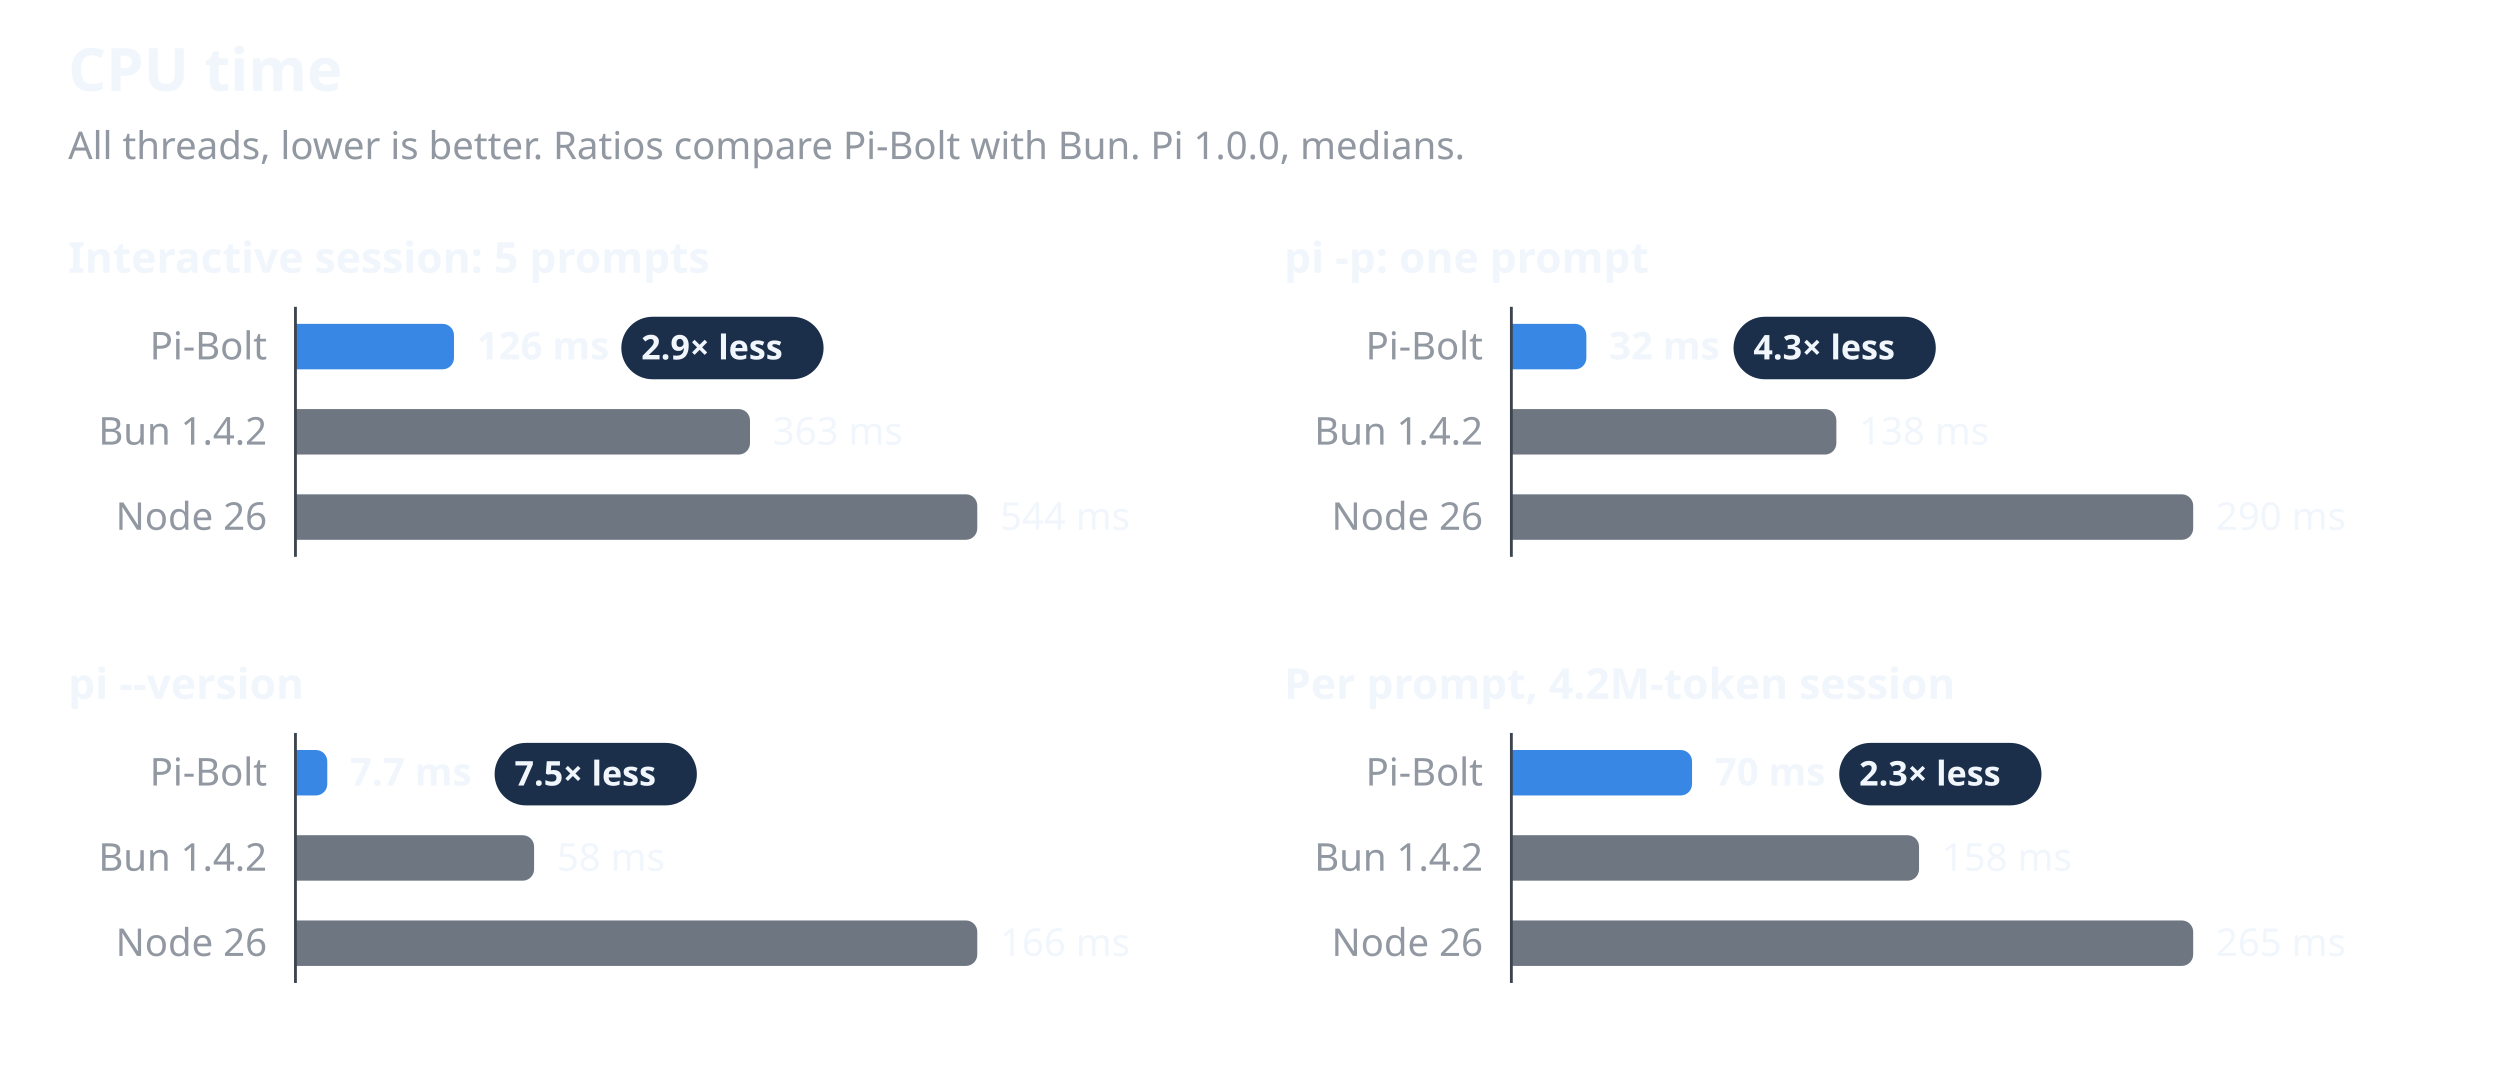
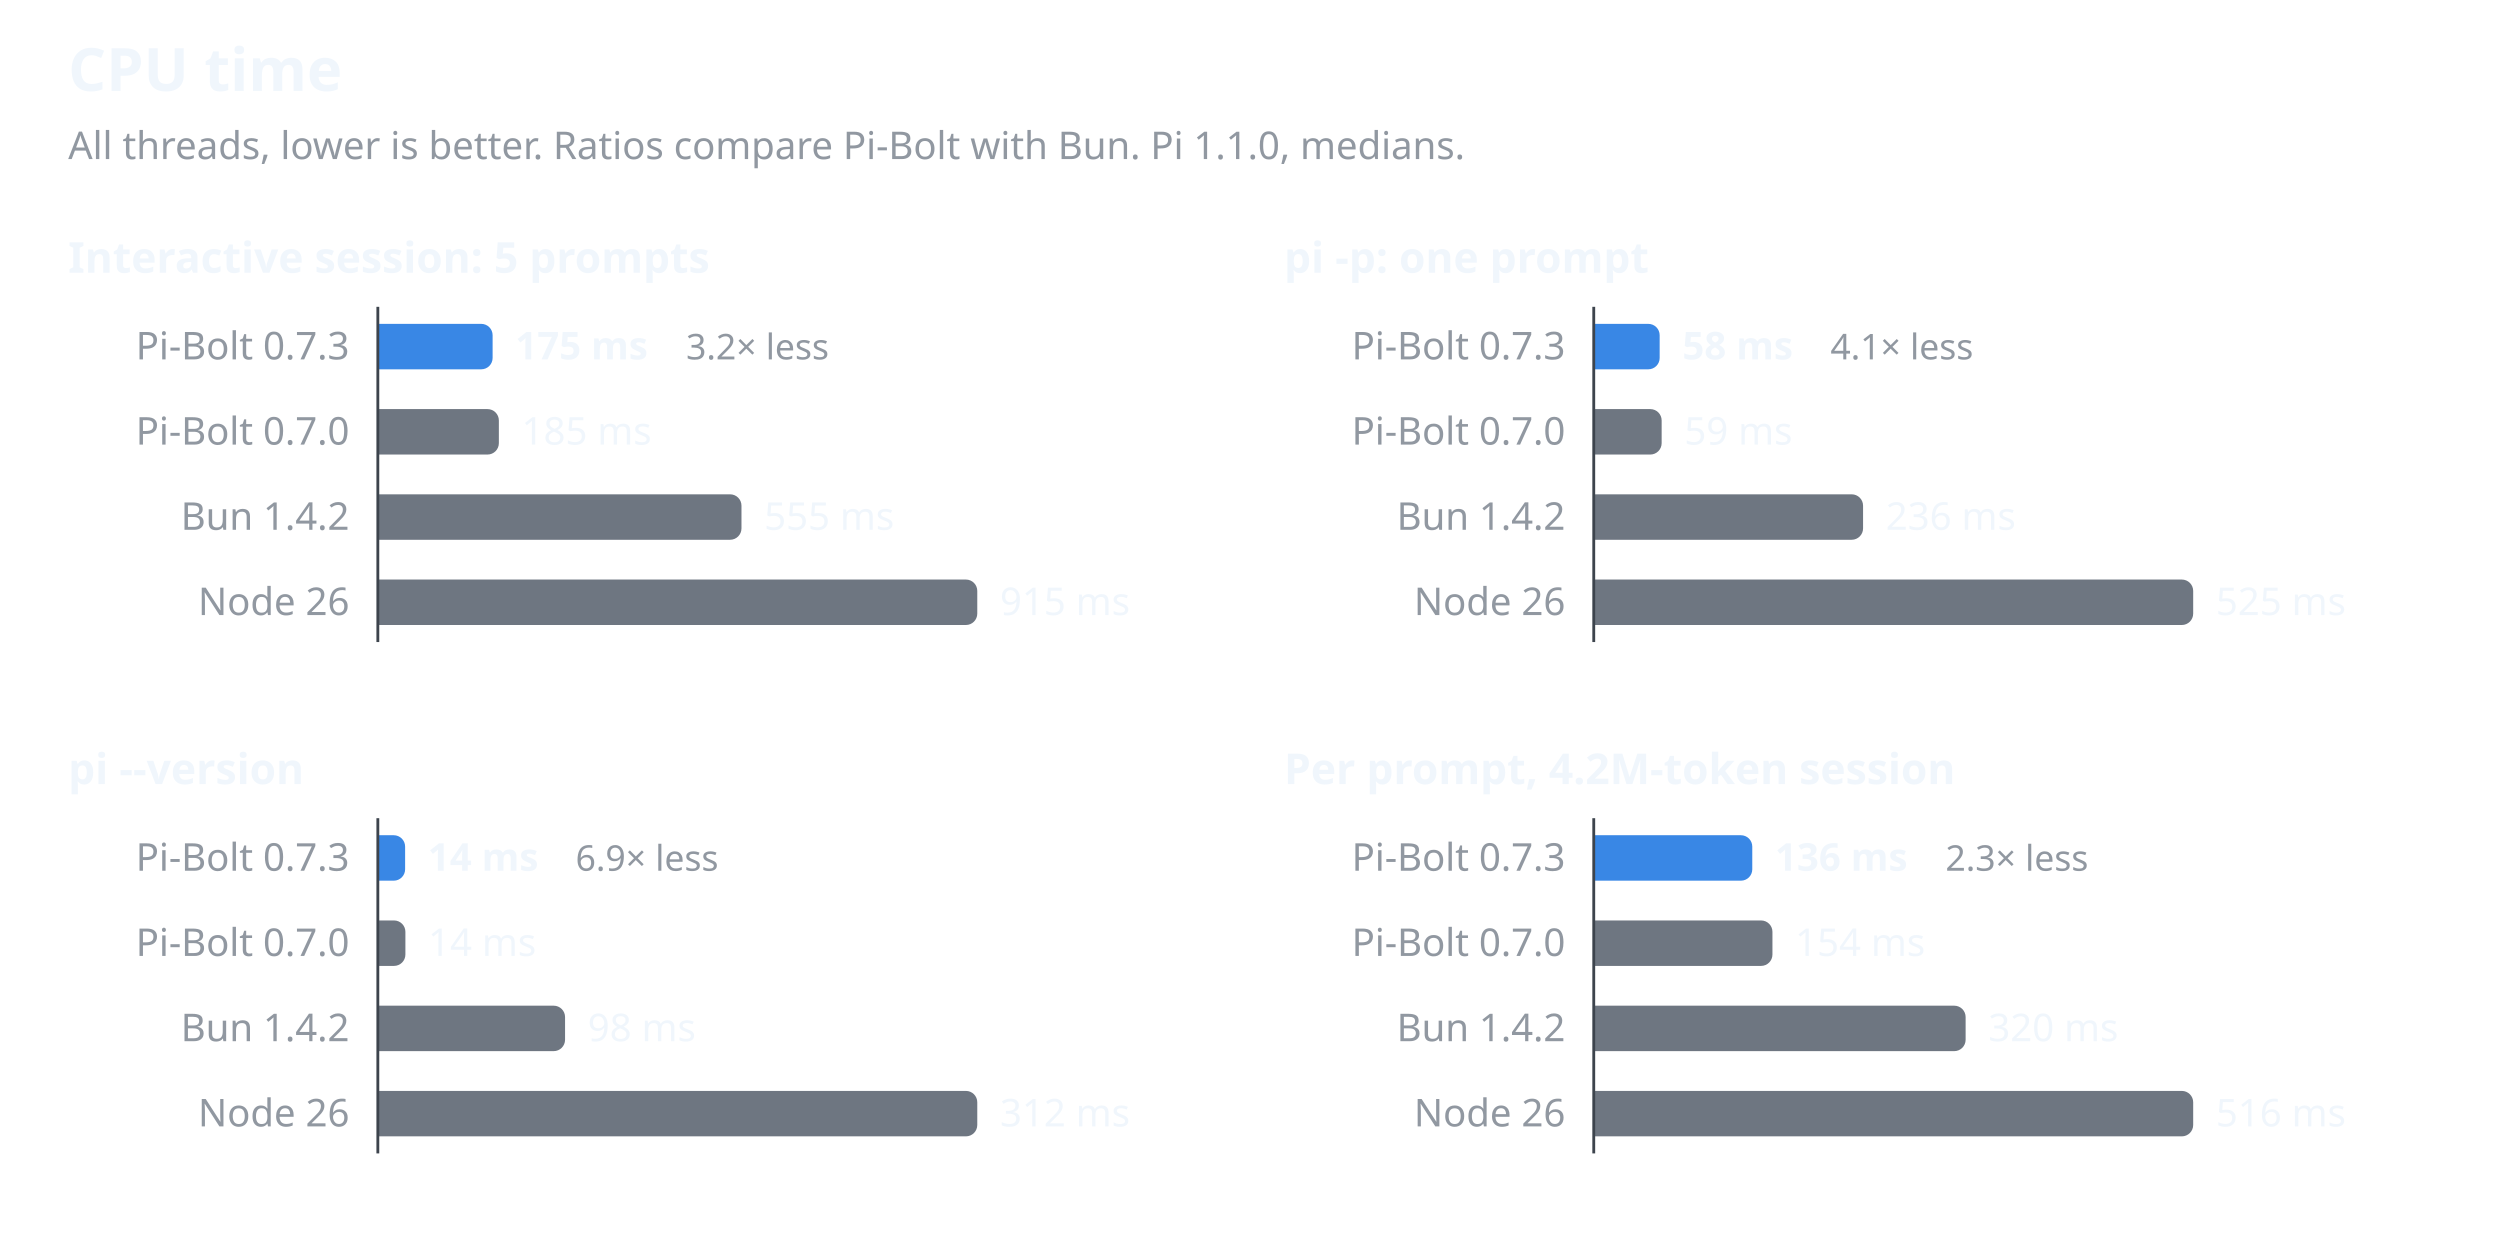
- <svg xmlns="http://www.w3.org/2000/svg" width="880" height="378" viewBox="0 0 880 378" role="img" aria-label="CPU time: All threads, lower is better. Ratios compare Pi-Bolt with Bun. Pi 1.0.0, medians.">
+ <svg xmlns="http://www.w3.org/2000/svg" width="880" height="438" viewBox="0 0 880 438" role="img" aria-label="CPU time: All threads, lower is better. Ratios compare Pi-Bolt with Bun. Pi 1.1.0, medians.">
  <style>text{font-family:-apple-system, BlinkMacSystemFont, 'Segoe UI', 'Noto Sans', Helvetica, Arial, sans-serif}</style>
  <text x="24" y="32" font-size="21" font-weight="650" fill="#f0f6fc">CPU time</text>
-   <text x="24" y="56" font-size="13.5" fill="#9198a1">All threads, lower is better. Ratios compare Pi-Bolt with Bun. Pi 1.0.0, medians.</text>
+   <text x="24" y="56" font-size="13.5" fill="#9198a1">All threads, lower is better. Ratios compare Pi-Bolt with Bun. Pi 1.1.0, medians.</text>
  <text x="24" y="96" font-size="15" font-weight="600" fill="#f0f6fc">Interactive session: 5 prompts</text>
-   <text x="94" y="126.5" font-size="13.5" text-anchor="end" fill="#9198a1">Pi-Bolt</text>
-   <path d="M104,114 h51.8 a4,4 0 0 1 4,4 v8 a4,4 0 0 1 -4,4 h-51.8 z" fill="#3987e5" />
-   <text x="167.8" y="126.5" font-size="13.5" font-weight="650" fill="#f0f6fc">126 ms</text>
-   <rect x="218.7" y="111.5" width="71.2" height="22" rx="11.0" fill="#1b2f4a" />
-   <text x="225.7" y="126.5" font-size="12" font-weight="600" fill="#f0f6fc">2.9× less</text>
-   <text x="94" y="156.5" font-size="13.5" text-anchor="end" fill="#9198a1">Bun 1.4.2</text>
-   <path d="M104,144 h156.0 a4,4 0 0 1 4,4 v8 a4,4 0 0 1 -4,4 h-156.0 z" fill="#6e7681" />
-   <text x="272.0" y="156.5" font-size="13.5" font-weight="400" fill="#f0f6fc">363 ms</text>
-   <text x="94" y="186.5" font-size="13.5" text-anchor="end" fill="#9198a1">Node 26</text>
-   <path d="M104,174 h236.0 a4,4 0 0 1 4,4 v8 a4,4 0 0 1 -4,4 h-236.0 z" fill="#6e7681" />
-   <text x="352.0" y="186.5" font-size="13.5" font-weight="400" fill="#f0f6fc">544 ms</text>
-   <line x1="104" y1="108" x2="104" y2="196" stroke="#3d444d" />
+   <text x="123" y="126.5" font-size="13.5" text-anchor="end" fill="#9198a1">Pi-Bolt 0.7.3</text>
+   <path d="M133,114 h36.4 a4,4 0 0 1 4,4 v8 a4,4 0 0 1 -4,4 h-36.4 z" fill="#3987e5" />
+   <text x="181.4" y="126.5" font-size="13.5" font-weight="650" fill="#f0f6fc">175 ms</text>
+   <text x="241.5" y="126.5" font-size="12.5" fill="#9198a1">3.2× less</text>
+   <text x="123" y="156.5" font-size="13.5" text-anchor="end" fill="#9198a1">Pi-Bolt 0.7.0</text>
+   <path d="M133,144 h38.6 a4,4 0 0 1 4,4 v8 a4,4 0 0 1 -4,4 h-38.6 z" fill="#6e7681" />
+   <text x="183.6" y="156.5" font-size="13.5" font-weight="400" fill="#f0f6fc">185 ms</text>
+   <text x="123" y="186.5" font-size="13.5" text-anchor="end" fill="#9198a1">Bun 1.4.2</text>
+   <path d="M133,174 h124.0 a4,4 0 0 1 4,4 v8 a4,4 0 0 1 -4,4 h-124.0 z" fill="#6e7681" />
+   <text x="269.0" y="186.5" font-size="13.5" font-weight="400" fill="#f0f6fc">555 ms</text>
+   <text x="123" y="216.5" font-size="13.5" text-anchor="end" fill="#9198a1">Node 26</text>
+   <path d="M133,204 h207.0 a4,4 0 0 1 4,4 v8 a4,4 0 0 1 -4,4 h-207.0 z" fill="#6e7681" />
+   <text x="352.0" y="216.5" font-size="13.5" font-weight="400" fill="#f0f6fc">915 ms</text>
+   <line x1="133" y1="108" x2="133" y2="226" stroke="#3d444d" />
  <text x="452" y="96" font-size="15" font-weight="600" fill="#f0f6fc">pi -p: one prompt</text>
-   <text x="522" y="126.5" font-size="13.5" text-anchor="end" fill="#9198a1">Pi-Bolt</text>
-   <path d="M532,114 h22.4 a4,4 0 0 1 4,4 v8 a4,4 0 0 1 -4,4 h-22.4 z" fill="#3987e5" />
-   <text x="566.4" y="126.5" font-size="13.5" font-weight="650" fill="#f0f6fc">32 ms</text>
-   <rect x="610.2" y="111.5" width="71.2" height="22" rx="11.0" fill="#1b2f4a" />
-   <text x="617.2" y="126.5" font-size="12" font-weight="600" fill="#f0f6fc">4.3× less</text>
-   <text x="522" y="156.5" font-size="13.5" text-anchor="end" fill="#9198a1">Bun 1.4.2</text>
-   <path d="M532,144 h110.4 a4,4 0 0 1 4,4 v8 a4,4 0 0 1 -4,4 h-110.4 z" fill="#6e7681" />
-   <text x="654.4" y="156.5" font-size="13.5" font-weight="400" fill="#f0f6fc">138 ms</text>
-   <text x="522" y="186.5" font-size="13.5" text-anchor="end" fill="#9198a1">Node 26</text>
-   <path d="M532,174 h236.0 a4,4 0 0 1 4,4 v8 a4,4 0 0 1 -4,4 h-236.0 z" fill="#6e7681" />
-   <text x="780.0" y="186.5" font-size="13.5" font-weight="400" fill="#f0f6fc">290 ms</text>
-   <line x1="532" y1="108" x2="532" y2="196" stroke="#3d444d" />
-   <text x="24" y="246" font-size="15" font-weight="600" fill="#f0f6fc">pi --version</text>
-   <text x="94" y="276.5" font-size="13.5" text-anchor="end" fill="#9198a1">Pi-Bolt</text>
-   <path d="M104,264 h7.2 a4,4 0 0 1 4,4 v8 a4,4 0 0 1 -4,4 h-7.2 z" fill="#3987e5" />
-   <text x="123.2" y="276.5" font-size="13.5" font-weight="650" fill="#f0f6fc">7.7 ms</text>
-   <rect x="174.1" y="261.5" width="71.2" height="22" rx="11.0" fill="#1b2f4a" />
-   <text x="181.1" y="276.5" font-size="12" font-weight="600" fill="#f0f6fc">7.5× less</text>
-   <text x="94" y="306.5" font-size="13.5" text-anchor="end" fill="#9198a1">Bun 1.4.2</text>
-   <path d="M104,294 h80.0 a4,4 0 0 1 4,4 v8 a4,4 0 0 1 -4,4 h-80.0 z" fill="#6e7681" />
-   <text x="196.0" y="306.5" font-size="13.5" font-weight="400" fill="#f0f6fc">58 ms</text>
-   <text x="94" y="336.5" font-size="13.5" text-anchor="end" fill="#9198a1">Node 26</text>
-   <path d="M104,324 h236.0 a4,4 0 0 1 4,4 v8 a4,4 0 0 1 -4,4 h-236.0 z" fill="#6e7681" />
-   <text x="352.0" y="336.5" font-size="13.5" font-weight="400" fill="#f0f6fc">166 ms</text>
-   <line x1="104" y1="258" x2="104" y2="346" stroke="#3d444d" />
-   <text x="452" y="246" font-size="15" font-weight="600" fill="#f0f6fc">Per prompt, 4.2M-token session</text>
-   <text x="522" y="276.5" font-size="13.5" text-anchor="end" fill="#9198a1">Pi-Bolt</text>
-   <path d="M532,264 h59.6 a4,4 0 0 1 4,4 v8 a4,4 0 0 1 -4,4 h-59.6 z" fill="#3987e5" />
-   <text x="603.6" y="276.5" font-size="13.5" font-weight="650" fill="#f0f6fc">70 ms</text>
-   <rect x="647.4" y="261.5" width="71.2" height="22" rx="11.0" fill="#1b2f4a" />
-   <text x="654.4" y="276.5" font-size="12" font-weight="600" fill="#f0f6fc">2.3× less</text>
-   <text x="522" y="306.5" font-size="13.5" text-anchor="end" fill="#9198a1">Bun 1.4.2</text>
-   <path d="M532,294 h139.5 a4,4 0 0 1 4,4 v8 a4,4 0 0 1 -4,4 h-139.5 z" fill="#6e7681" />
-   <text x="683.5" y="306.5" font-size="13.5" font-weight="400" fill="#f0f6fc">158 ms</text>
-   <text x="522" y="336.5" font-size="13.5" text-anchor="end" fill="#9198a1">Node 26</text>
-   <path d="M532,324 h236.0 a4,4 0 0 1 4,4 v8 a4,4 0 0 1 -4,4 h-236.0 z" fill="#6e7681" />
-   <text x="780.0" y="336.5" font-size="13.5" font-weight="400" fill="#f0f6fc">265 ms</text>
-   <line x1="532" y1="258" x2="532" y2="346" stroke="#3d444d" />
+   <text x="551" y="126.5" font-size="13.5" text-anchor="end" fill="#9198a1">Pi-Bolt 0.7.3</text>
+   <path d="M561,114 h19.2 a4,4 0 0 1 4,4 v8 a4,4 0 0 1 -4,4 h-19.2 z" fill="#3987e5" />
+   <text x="592.2" y="126.5" font-size="13.5" font-weight="650" fill="#f0f6fc">58 ms</text>
+   <text x="644.3" y="126.5" font-size="12.5" fill="#9198a1">4.1× less</text>
+   <text x="551" y="156.5" font-size="13.5" text-anchor="end" fill="#9198a1">Pi-Bolt 0.7.0</text>
+   <path d="M561,144 h19.9 a4,4 0 0 1 4,4 v8 a4,4 0 0 1 -4,4 h-19.9 z" fill="#6e7681" />
+   <text x="592.9" y="156.5" font-size="13.5" font-weight="400" fill="#f0f6fc">59 ms</text>
+   <text x="551" y="186.5" font-size="13.5" text-anchor="end" fill="#9198a1">Bun 1.4.2</text>
+   <path d="M561,174 h90.8 a4,4 0 0 1 4,4 v8 a4,4 0 0 1 -4,4 h-90.8 z" fill="#6e7681" />
+   <text x="663.8" y="186.5" font-size="13.5" font-weight="400" fill="#f0f6fc">236 ms</text>
+   <text x="551" y="216.5" font-size="13.5" text-anchor="end" fill="#9198a1">Node 26</text>
+   <path d="M561,204 h207.0 a4,4 0 0 1 4,4 v8 a4,4 0 0 1 -4,4 h-207.0 z" fill="#6e7681" />
+   <text x="780.0" y="216.5" font-size="13.5" font-weight="400" fill="#f0f6fc">525 ms</text>
+   <line x1="561" y1="108" x2="561" y2="226" stroke="#3d444d" />
+   <text x="24" y="276" font-size="15" font-weight="600" fill="#f0f6fc">pi --version</text>
+   <text x="123" y="306.5" font-size="13.5" text-anchor="end" fill="#9198a1">Pi-Bolt 0.7.3</text>
+   <path d="M133,294 h5.6 a4,4 0 0 1 4,4 v8 a4,4 0 0 1 -4,4 h-5.6 z" fill="#3987e5" />
+   <text x="150.6" y="306.5" font-size="13.5" font-weight="650" fill="#f0f6fc">14 ms</text>
+   <text x="202.6" y="306.5" font-size="12.5" fill="#9198a1">6.9× less</text>
+   <text x="123" y="336.5" font-size="13.5" text-anchor="end" fill="#9198a1">Pi-Bolt 0.7.0</text>
+   <path d="M133,324 h5.7 a4,4 0 0 1 4,4 v8 a4,4 0 0 1 -4,4 h-5.7 z" fill="#6e7681" />
+   <text x="150.7" y="336.5" font-size="13.5" font-weight="400" fill="#f0f6fc">14 ms</text>
+   <text x="123" y="366.5" font-size="13.5" text-anchor="end" fill="#9198a1">Bun 1.4.2</text>
+   <path d="M133,354 h61.9 a4,4 0 0 1 4,4 v8 a4,4 0 0 1 -4,4 h-61.9 z" fill="#6e7681" />
+   <text x="206.9" y="366.5" font-size="13.5" font-weight="400" fill="#f0f6fc">98 ms</text>
+   <text x="123" y="396.5" font-size="13.5" text-anchor="end" fill="#9198a1">Node 26</text>
+   <path d="M133,384 h207.0 a4,4 0 0 1 4,4 v8 a4,4 0 0 1 -4,4 h-207.0 z" fill="#6e7681" />
+   <text x="352.0" y="396.5" font-size="13.5" font-weight="400" fill="#f0f6fc">312 ms</text>
+   <line x1="133" y1="288" x2="133" y2="406" stroke="#3d444d" />
+   <text x="452" y="276" font-size="15" font-weight="600" fill="#f0f6fc">Per prompt, 4.2M-token session</text>
+   <text x="551" y="306.5" font-size="13.5" text-anchor="end" fill="#9198a1">Pi-Bolt 0.7.3</text>
+   <path d="M561,294 h51.8 a4,4 0 0 1 4,4 v8 a4,4 0 0 1 -4,4 h-51.8 z" fill="#3987e5" />
+   <text x="624.8" y="306.5" font-size="13.5" font-weight="650" fill="#f0f6fc">136 ms</text>
+   <text x="684.8" y="306.5" font-size="12.5" fill="#9198a1">2.3× less</text>
+   <text x="551" y="336.5" font-size="13.5" text-anchor="end" fill="#9198a1">Pi-Bolt 0.7.0</text>
+   <path d="M561,324 h58.9 a4,4 0 0 1 4,4 v8 a4,4 0 0 1 -4,4 h-58.9 z" fill="#6e7681" />
+   <text x="631.9" y="336.5" font-size="13.5" font-weight="400" fill="#f0f6fc">154 ms</text>
+   <text x="551" y="366.5" font-size="13.5" text-anchor="end" fill="#9198a1">Bun 1.4.2</text>
+   <path d="M561,354 h126.9 a4,4 0 0 1 4,4 v8 a4,4 0 0 1 -4,4 h-126.9 z" fill="#6e7681" />
+   <text x="699.9" y="366.5" font-size="13.5" font-weight="400" fill="#f0f6fc">320 ms</text>
+   <text x="551" y="396.5" font-size="13.5" text-anchor="end" fill="#9198a1">Node 26</text>
+   <path d="M561,384 h207.0 a4,4 0 0 1 4,4 v8 a4,4 0 0 1 -4,4 h-207.0 z" fill="#6e7681" />
+   <text x="780.0" y="396.5" font-size="13.5" font-weight="400" fill="#f0f6fc">516 ms</text>
+   <line x1="561" y1="288" x2="561" y2="406" stroke="#3d444d" />
</svg>
